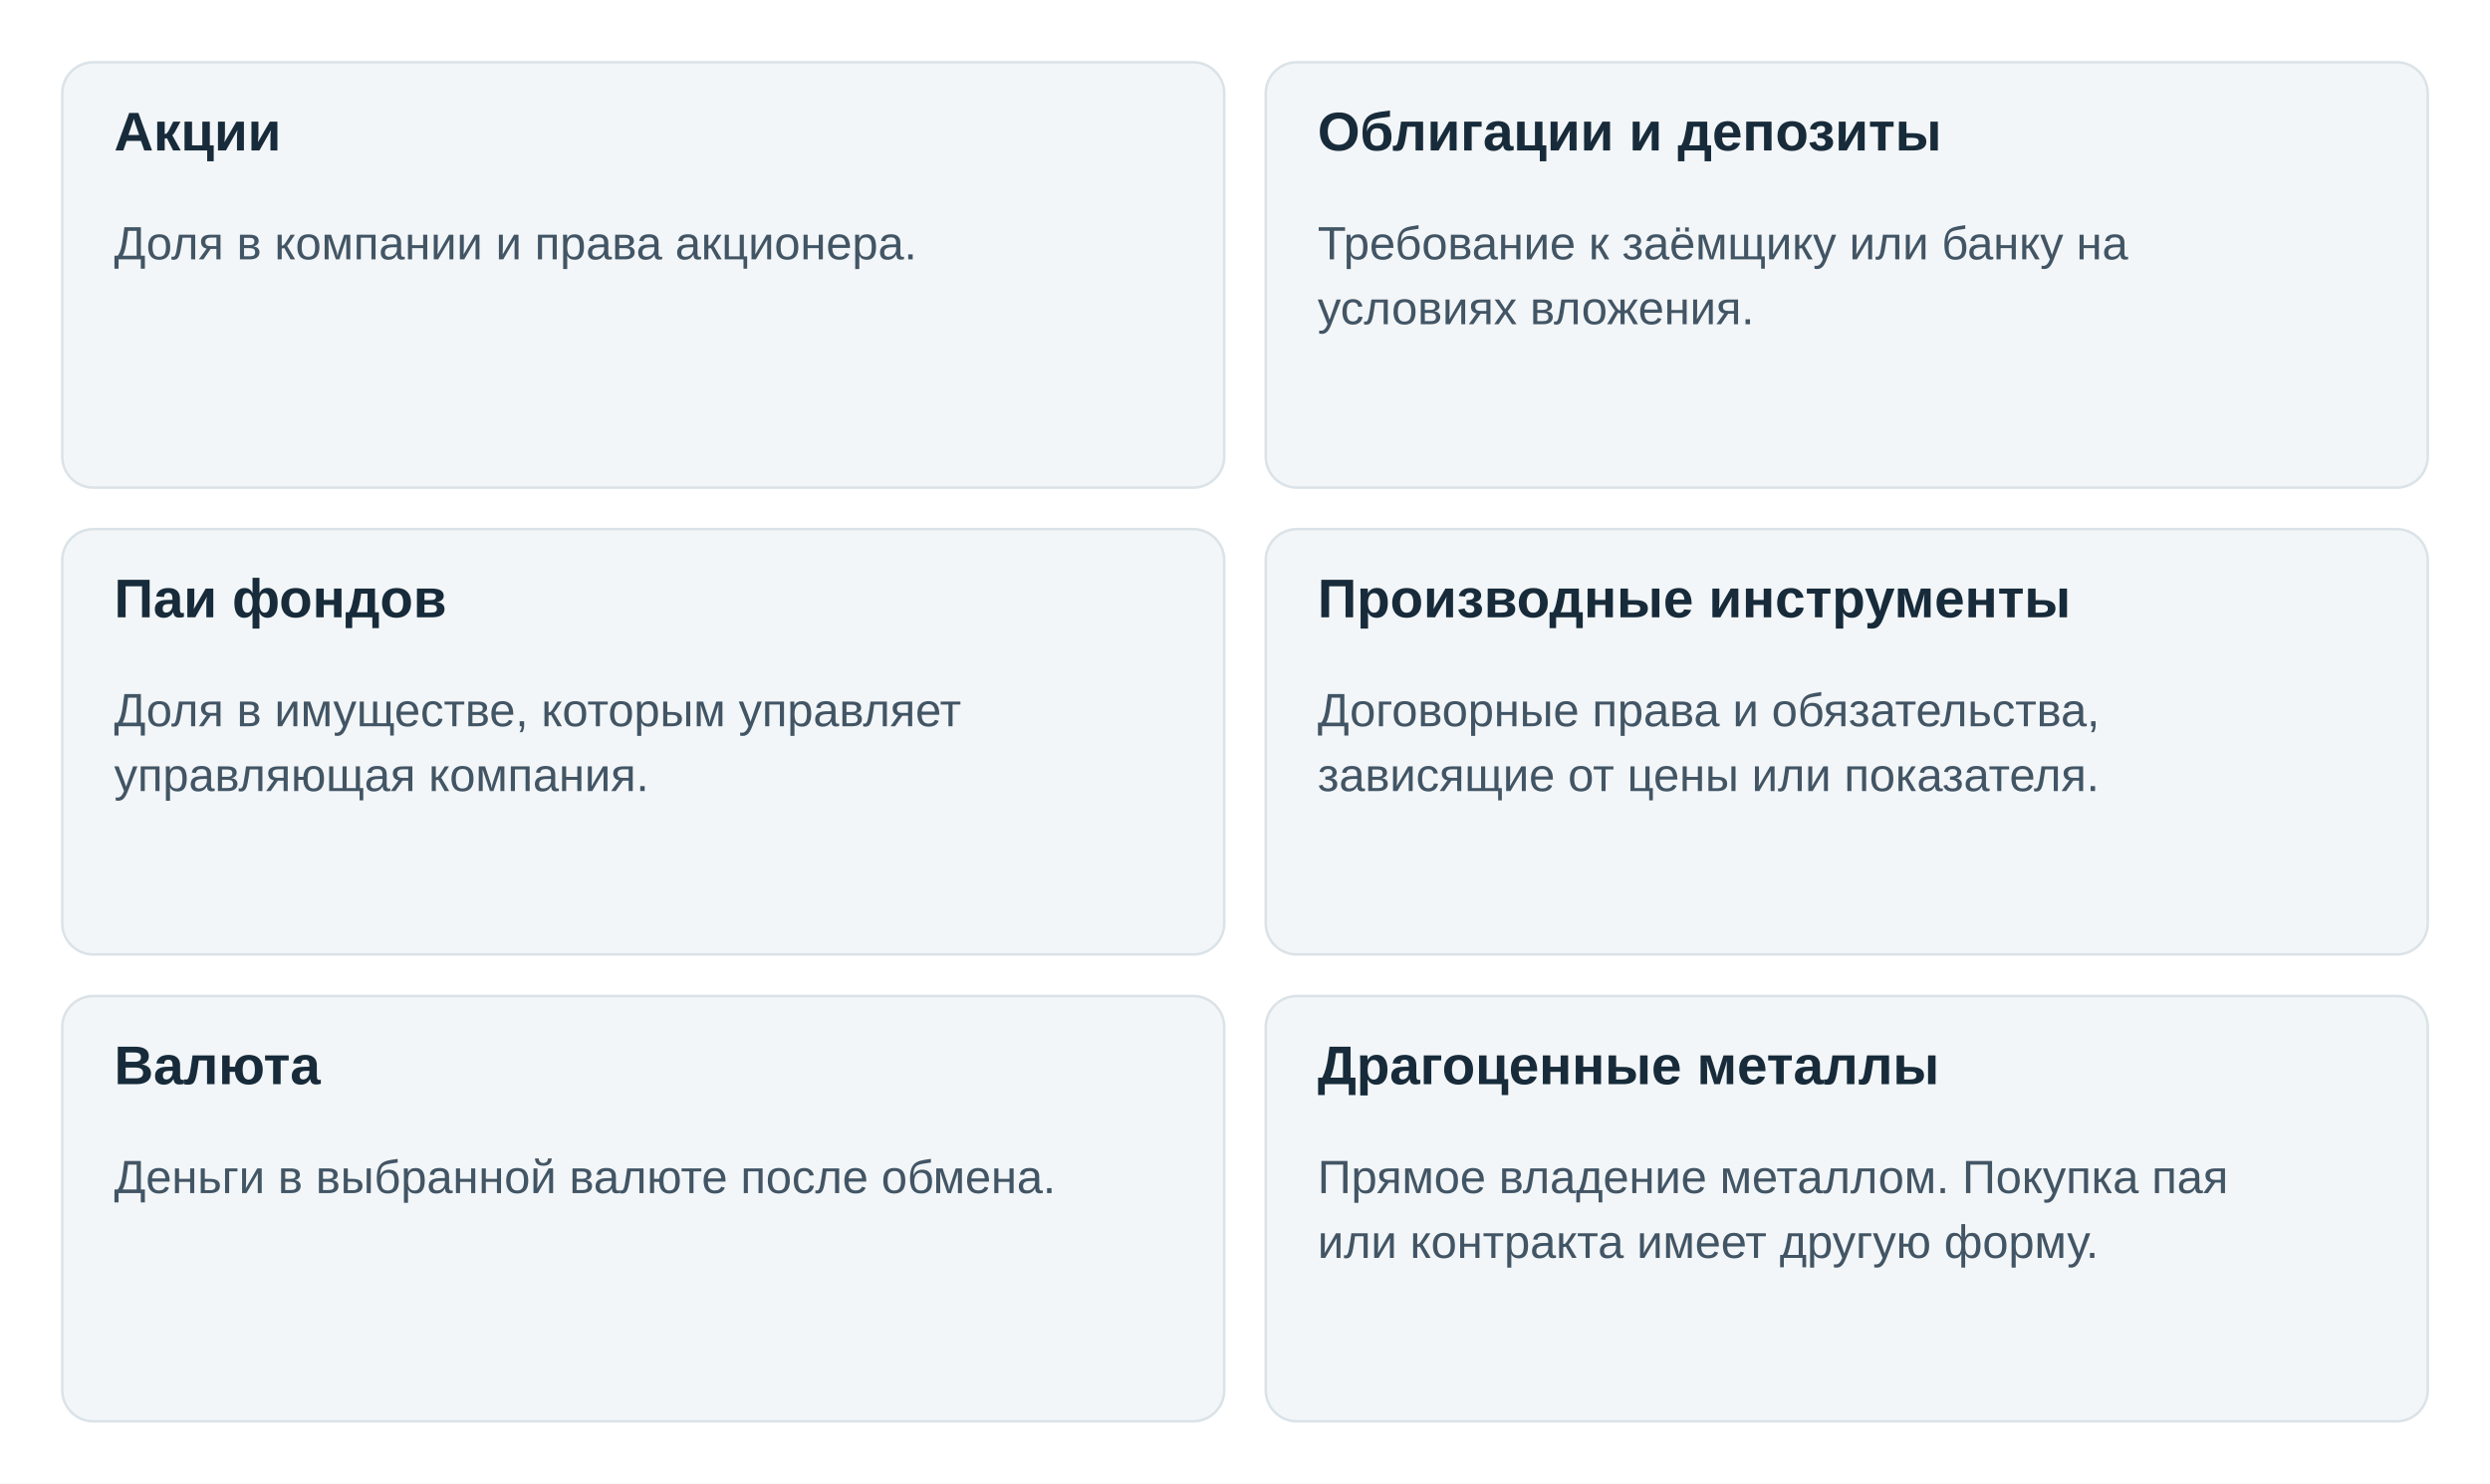
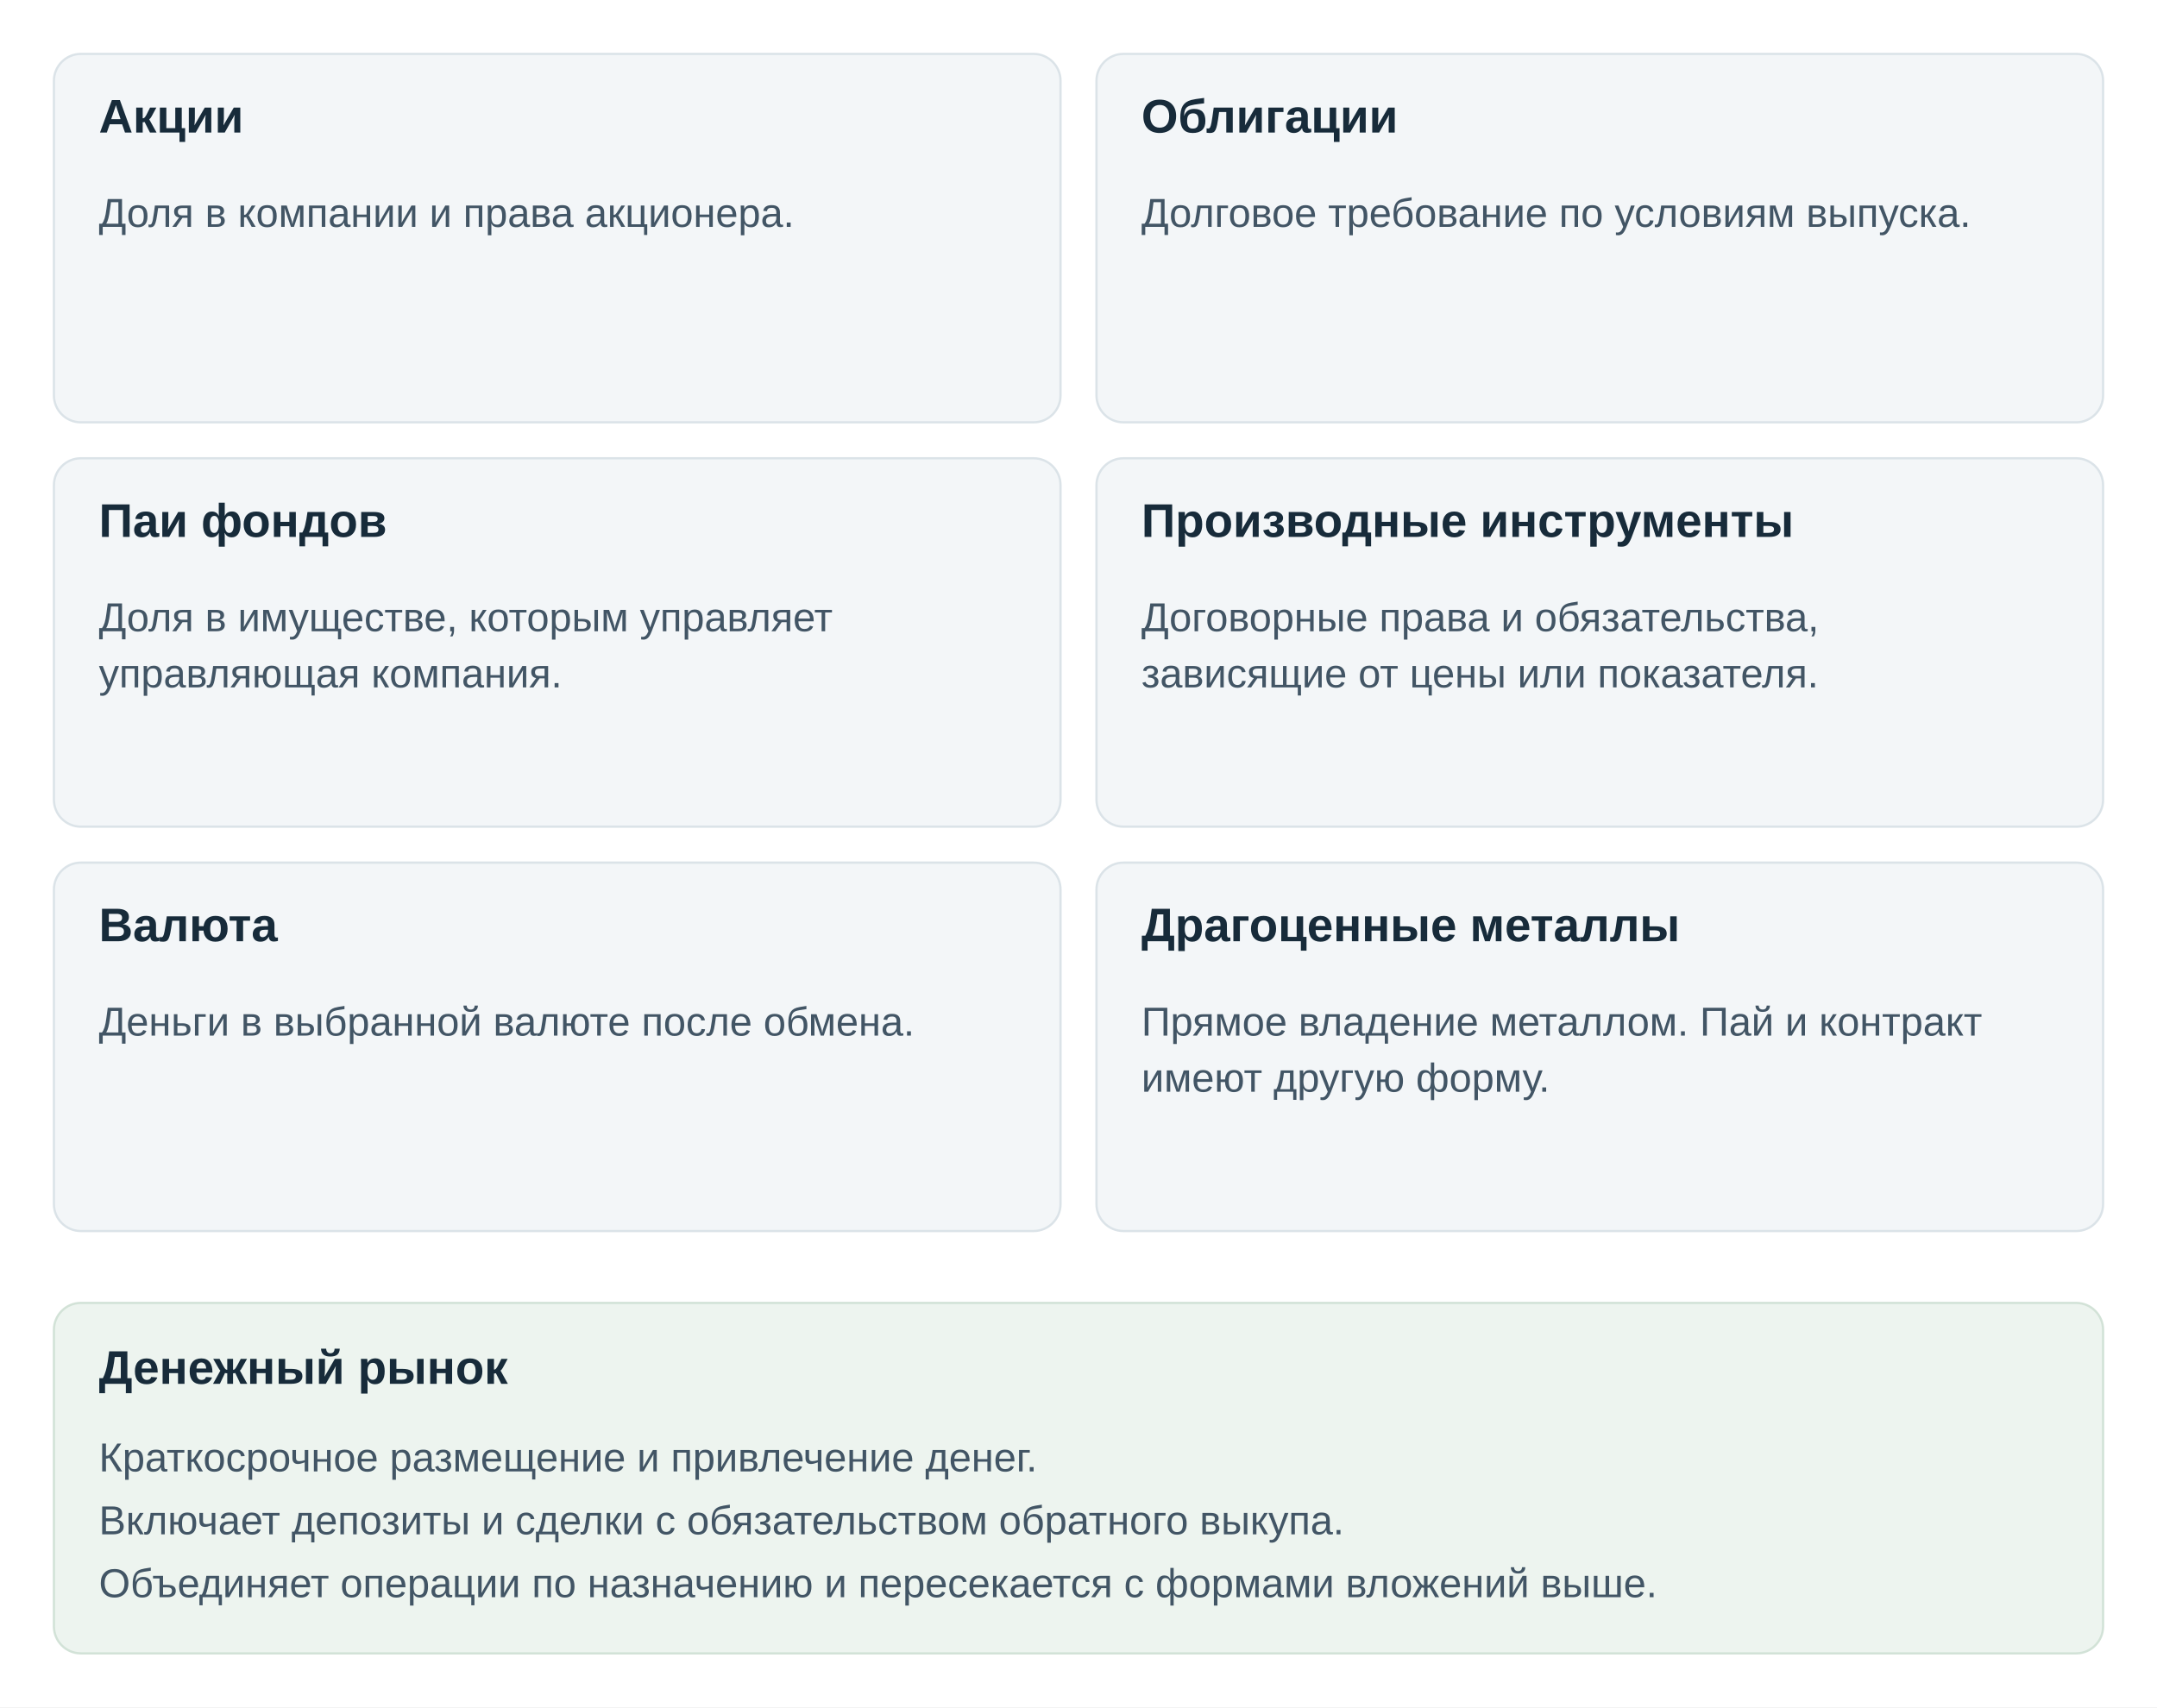
- <svg xmlns="http://www.w3.org/2000/svg" width="960" height="572" viewBox="0 0 960 572" role="img">
-   <rect width="100%" height="100%" fill="#ffffff" />
-   <rect x="24.0" y="24" width="448.0" height="164" rx="12" fill="#f3f6f8" stroke="#dbe3e8" />
-   <text x="44.0" y="58" font-family="Arial, sans-serif" font-size="21" font-weight="700" fill="#172b3a">Акции</text>
-   <text x="44.0" y="100" font-family="Arial, sans-serif" font-size="18" fill="#425565">Доля в компании и права акционера.</text>
-   <rect x="488.0" y="24" width="448.0" height="164" rx="12" fill="#f3f6f8" stroke="#dbe3e8" />
-   <text x="508.0" y="58" font-family="Arial, sans-serif" font-size="21" font-weight="700" fill="#172b3a">Облигации и депозиты</text>
-   <text x="508.0" y="100" font-family="Arial, sans-serif" font-size="18" fill="#425565">Требование к заёмщику или банку на</text>
-   <text x="508.0" y="125" font-family="Arial, sans-serif" font-size="18" fill="#425565">условиях вложения.</text>
-   <rect x="24.0" y="204" width="448.0" height="164" rx="12" fill="#f3f6f8" stroke="#dbe3e8" />
-   <text x="44.0" y="238" font-family="Arial, sans-serif" font-size="21" font-weight="700" fill="#172b3a">Паи фондов</text>
-   <text x="44.0" y="280" font-family="Arial, sans-serif" font-size="18" fill="#425565">Доля в имуществе, которым управляет</text>
-   <text x="44.0" y="305" font-family="Arial, sans-serif" font-size="18" fill="#425565">управляющая компания.</text>
-   <rect x="488.0" y="204" width="448.0" height="164" rx="12" fill="#f3f6f8" stroke="#dbe3e8" />
-   <text x="508.0" y="238" font-family="Arial, sans-serif" font-size="21" font-weight="700" fill="#172b3a">Производные инструменты</text>
-   <text x="508.0" y="280" font-family="Arial, sans-serif" font-size="18" fill="#425565">Договорные права и обязательства,</text>
-   <text x="508.0" y="305" font-family="Arial, sans-serif" font-size="18" fill="#425565">зависящие от цены или показателя.</text>
-   <rect x="24.0" y="384" width="448.0" height="164" rx="12" fill="#f3f6f8" stroke="#dbe3e8" />
-   <text x="44.0" y="418" font-family="Arial, sans-serif" font-size="21" font-weight="700" fill="#172b3a">Валюта</text>
-   <text x="44.0" y="460" font-family="Arial, sans-serif" font-size="18" fill="#425565">Деньги в выбранной валюте после обмена.</text>
-   <rect x="488.0" y="384" width="448.0" height="164" rx="12" fill="#f3f6f8" stroke="#dbe3e8" />
-   <text x="508.0" y="418" font-family="Arial, sans-serif" font-size="21" font-weight="700" fill="#172b3a">Драгоценные металлы</text>
-   <text x="508.0" y="460" font-family="Arial, sans-serif" font-size="18" fill="#425565">Прямое владение металлом. Покупка пая</text>
-   <text x="508.0" y="485" font-family="Arial, sans-serif" font-size="18" fill="#425565">или контракта имеет другую форму.</text>
+ <svg xmlns="http://www.w3.org/2000/svg" width="960" height="760" viewBox="0 0 960 760">
+   <rect width="100%" height="100%" fill="white" />
+   <rect x="24" y="24" width="448" height="164" rx="12" fill="#f3f6f8" stroke="#dbe3e8" />
+   <text x="44" y="59" font-family="Arial" font-size="21" font-weight="700" fill="#172b3a">Акции</text>
+   <text x="44" y="101" font-family="Arial" font-size="18" fill="#425565">Доля в компании и права акционера.</text>
+   <rect x="488" y="24" width="448" height="164" rx="12" fill="#f3f6f8" stroke="#dbe3e8" />
+   <text x="508" y="59" font-family="Arial" font-size="21" font-weight="700" fill="#172b3a">Облигации</text>
+   <text x="508" y="101" font-family="Arial" font-size="18" fill="#425565">Долговое требование по условиям выпуска.</text>
+   <rect x="24" y="204" width="448" height="164" rx="12" fill="#f3f6f8" stroke="#dbe3e8" />
+   <text x="44" y="239" font-family="Arial" font-size="21" font-weight="700" fill="#172b3a">Паи фондов</text>
+   <text x="44" y="281" font-family="Arial" font-size="18" fill="#425565">Доля в имуществе, которым управляет</text>
+   <text x="44" y="306" font-family="Arial" font-size="18" fill="#425565">управляющая компания.</text>
+   <rect x="488" y="204" width="448" height="164" rx="12" fill="#f3f6f8" stroke="#dbe3e8" />
+   <text x="508" y="239" font-family="Arial" font-size="21" font-weight="700" fill="#172b3a">Производные инструменты</text>
+   <text x="508" y="281" font-family="Arial" font-size="18" fill="#425565">Договорные права и обязательства,</text>
+   <text x="508" y="306" font-family="Arial" font-size="18" fill="#425565">зависящие от цены или показателя.</text>
+   <rect x="24" y="384" width="448" height="164" rx="12" fill="#f3f6f8" stroke="#dbe3e8" />
+   <text x="44" y="419" font-family="Arial" font-size="21" font-weight="700" fill="#172b3a">Валюта</text>
+   <text x="44" y="461" font-family="Arial" font-size="18" fill="#425565">Деньги в выбранной валюте после обмена.</text>
+   <rect x="488" y="384" width="448" height="164" rx="12" fill="#f3f6f8" stroke="#dbe3e8" />
+   <text x="508" y="419" font-family="Arial" font-size="21" font-weight="700" fill="#172b3a">Драгоценные металлы</text>
+   <text x="508" y="461" font-family="Arial" font-size="18" fill="#425565">Прямое владение металлом. Пай и контракт</text>
+   <text x="508" y="486" font-family="Arial" font-size="18" fill="#425565">имеют другую форму.</text>
+   <rect x="24" y="580" width="912" height="156" rx="12" fill="#edf4ef" stroke="#d2e2d7" />
+   <text x="44" y="616" font-family="Arial" font-size="21" font-weight="700" fill="#172b3a">Денежный рынок</text>
+   <text x="44" y="655" font-family="Arial" font-size="18" fill="#425565">Краткосрочное размещение и привлечение денег.</text>
+   <text x="44" y="683" font-family="Arial" font-size="18" fill="#425565">Включает депозиты и сделки с обязательством обратного выкупа.</text>
+   <text x="44" y="711" font-family="Arial" font-size="18" fill="#425565">Объединяет операции по назначению и пересекается с формами вложений выше.</text>
</svg>
